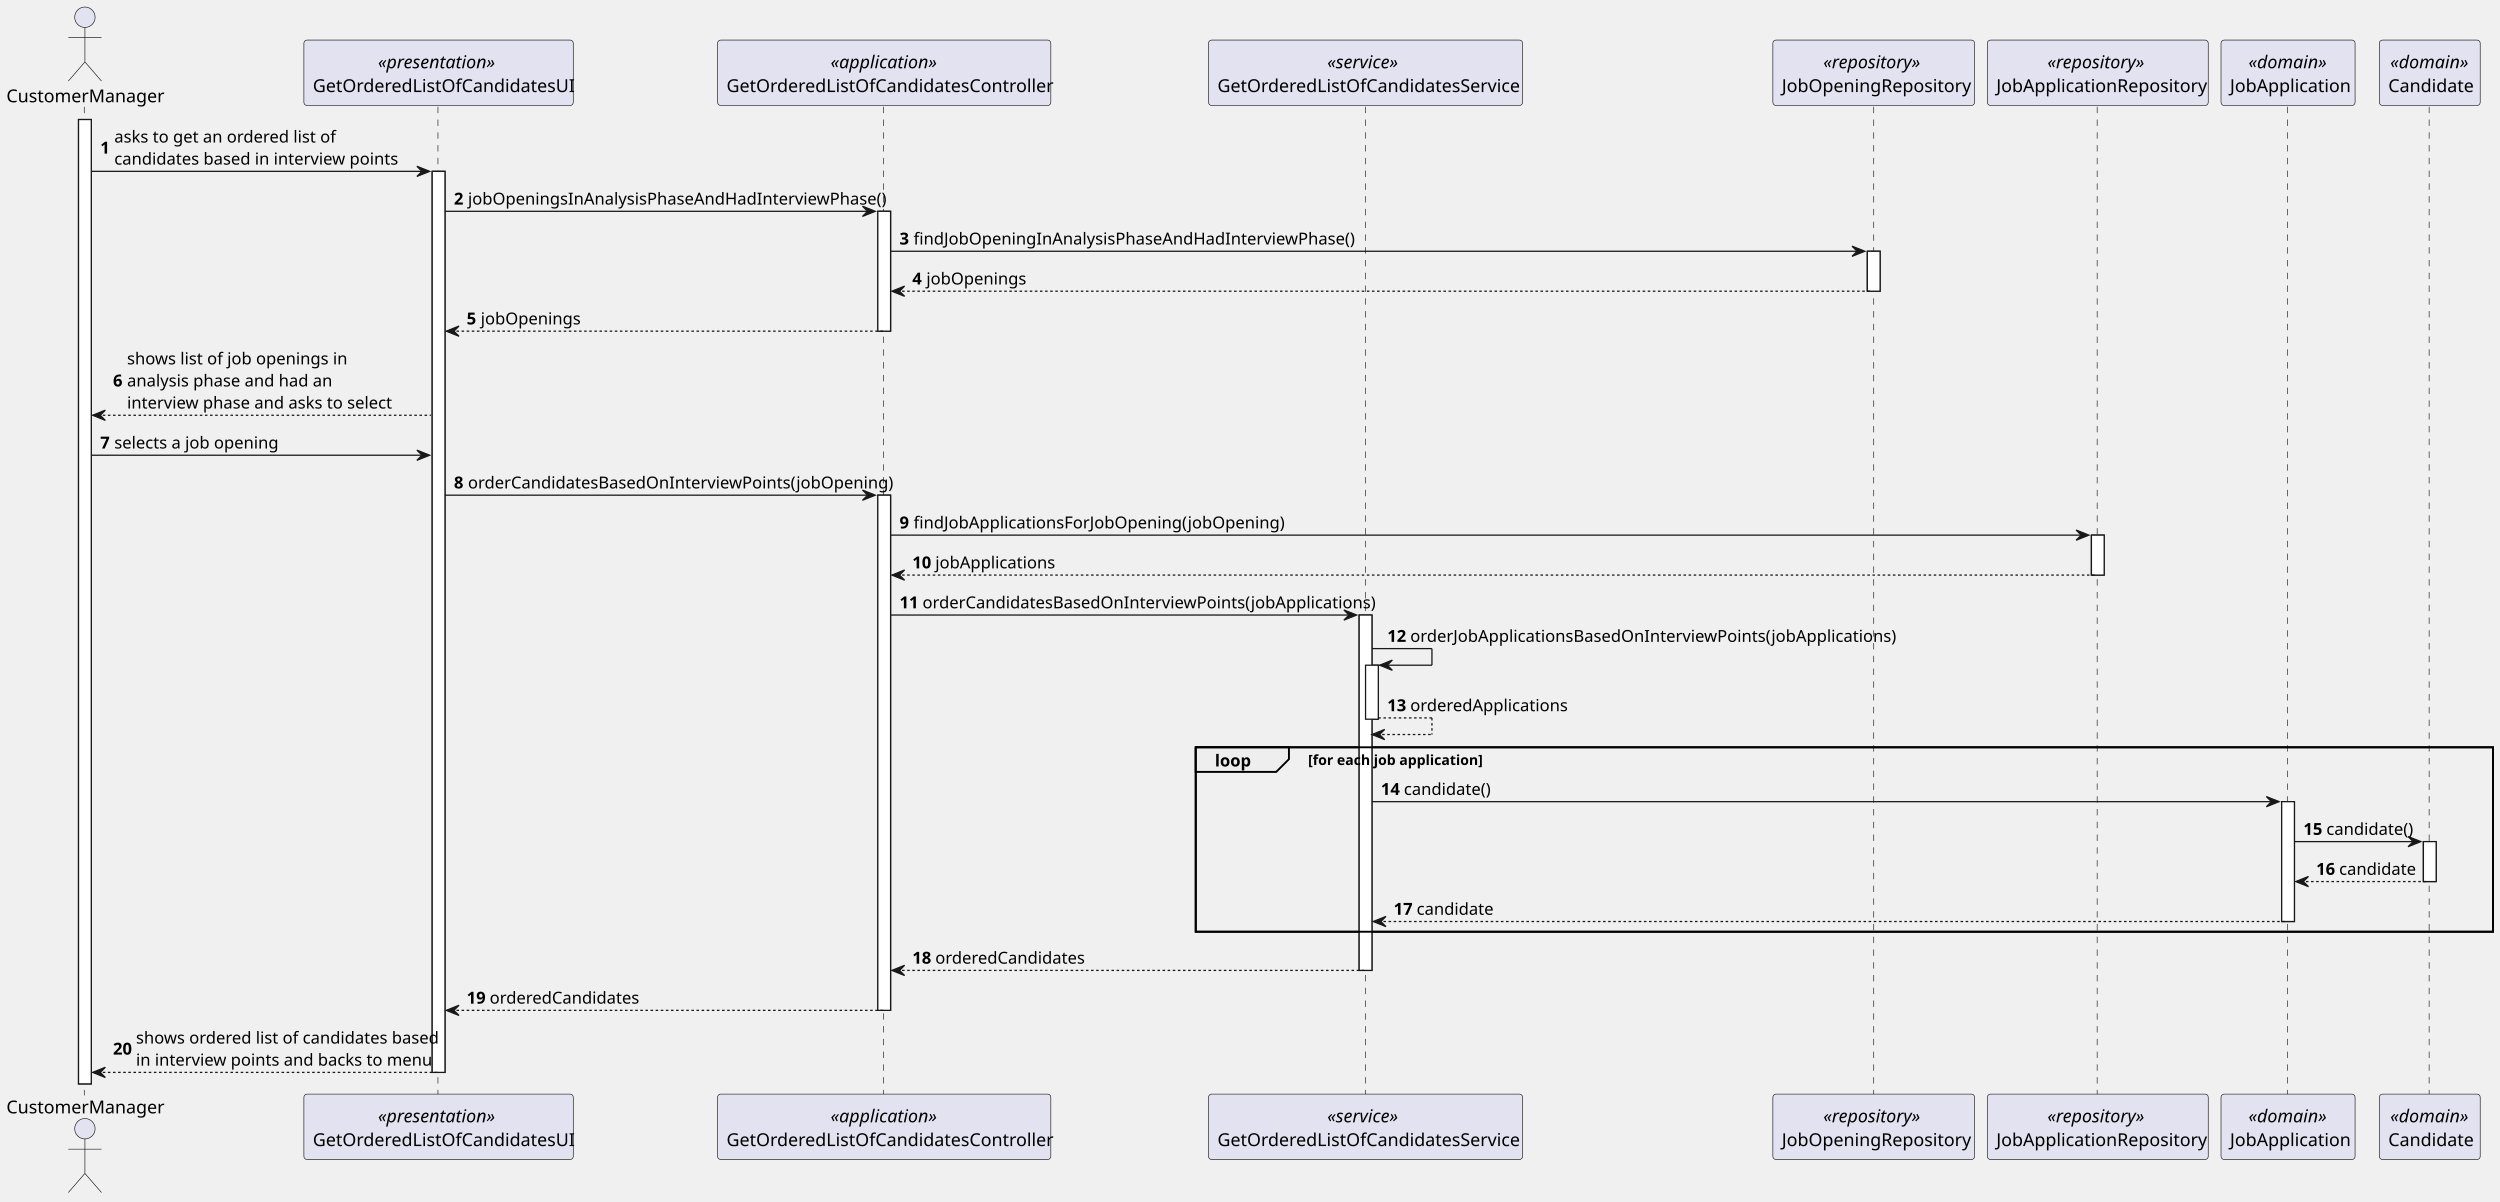
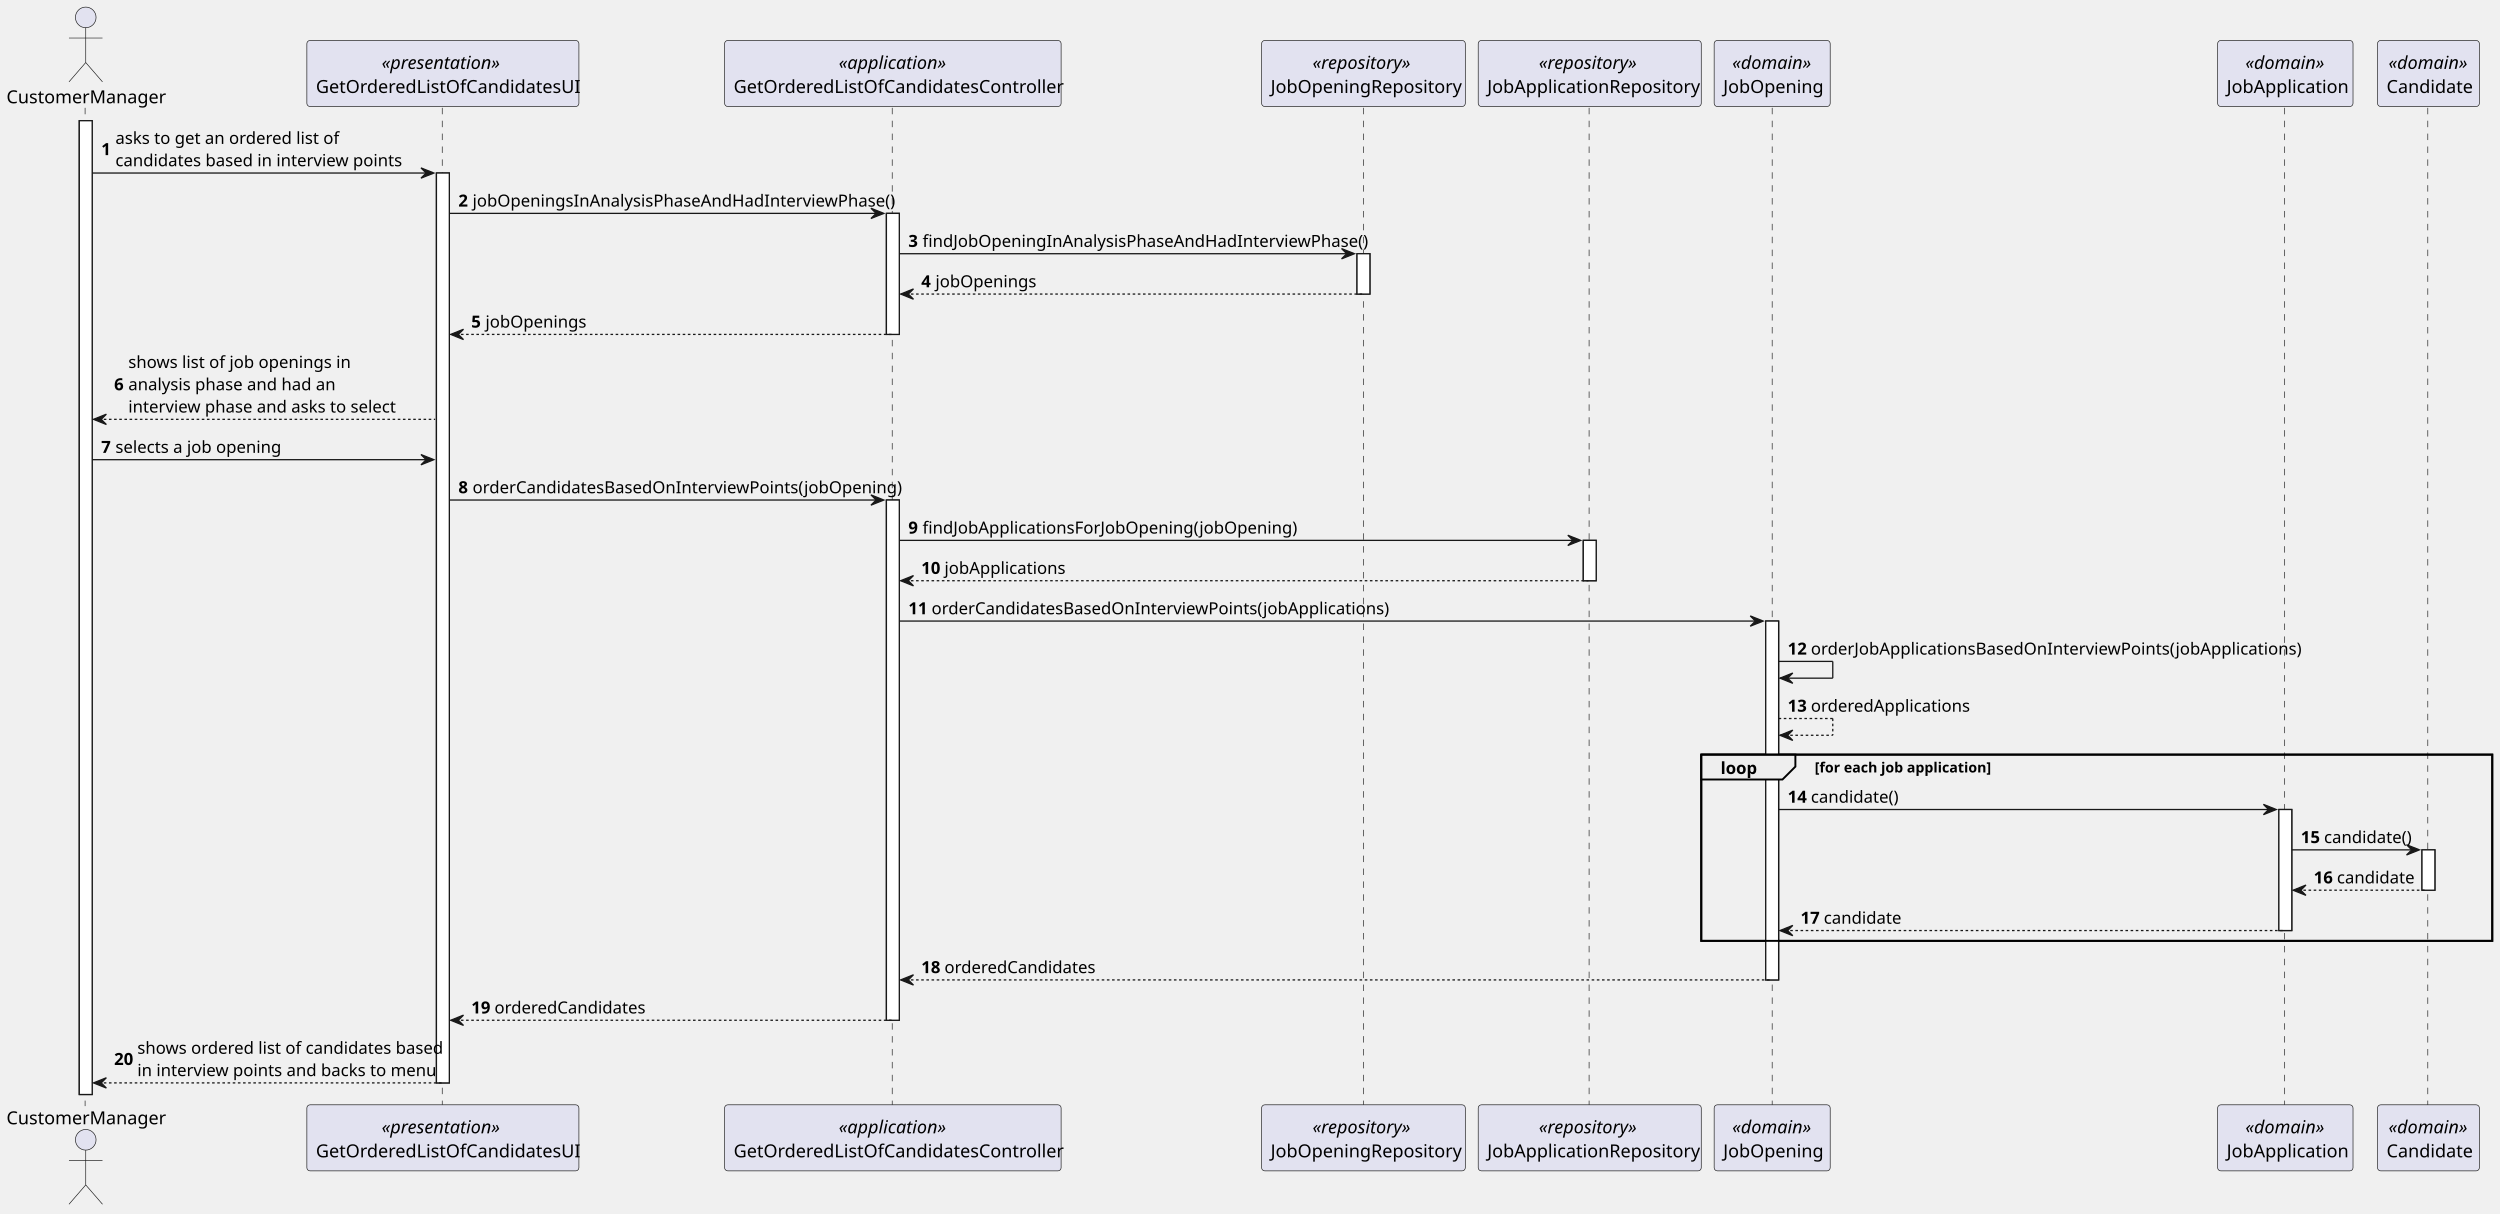
- <svg xmlns="http://www.w3.org/2000/svg" contentStyleType="text/css" height="941px" preserveAspectRatio="none" style="width:1958px;height:941px;background:#FFFFFF;" version="1.1" viewBox="0 0 1958 941" width="1958px" zoomAndPan="magnify">
+ <svg xmlns="http://www.w3.org/2000/svg" contentStyleType="text/css" height="941px" preserveAspectRatio="none" style="width:1939px;height:941px;background:#FFFFFF;" version="1.1" viewBox="0 0 1939 941" width="1939px" zoomAndPan="magnify">
  <defs />
  <g>
    <rect fill="#FFFFFF" height="755.275" style="stroke:#181818;stroke-width:1.0;" width="10" x="61.5" y="93.621" />
    <rect fill="#FFFFFF" height="705.693" style="stroke:#181818;stroke-width:1.0;" width="10" x="338.5" y="134.203" />
    <rect fill="#FFFFFF" height="93.873" style="stroke:#181818;stroke-width:1.0;" width="10" x="687.5" y="165.494" />
    <rect fill="#FFFFFF" height="403.492" style="stroke:#181818;stroke-width:1.0;" width="10" x="687.5" y="387.822" />
-     <rect fill="#FFFFFF" height="278.328" style="stroke:#181818;stroke-width:1.0;" width="10" x="1064.5" y="481.695" />
-     <rect fill="#FFFFFF" height="42.291" style="stroke:#181818;stroke-width:1.0;" width="10" x="1069.5" y="520.986" />
-     <rect fill="#FFFFFF" height="31.291" style="stroke:#181818;stroke-width:1.0;" width="10" x="1462.5" y="196.785" />
-     <rect fill="#FFFFFF" height="31.291" style="stroke:#181818;stroke-width:1.0;" width="10" x="1638" y="419.113" />
-     <rect fill="#FFFFFF" height="93.873" style="stroke:#181818;stroke-width:1.0;" width="10" x="1787" y="627.859" />
-     <rect fill="#FFFFFF" height="31.291" style="stroke:#181818;stroke-width:1.0;" width="10" x="1898" y="659.15" />
-     <rect fill="none" height="144.455" style="stroke:#000000;stroke-width:1.5;" width="1016" x="936.5" y="585.277" />
+     <rect fill="#FFFFFF" height="31.291" style="stroke:#181818;stroke-width:1.0;" width="10" x="1052.5" y="196.785" />
+     <rect fill="#FFFFFF" height="31.291" style="stroke:#181818;stroke-width:1.0;" width="10" x="1228" y="419.113" />
+     <rect fill="#FFFFFF" height="278.328" style="stroke:#181818;stroke-width:1.0;" width="10" x="1369.5" y="481.695" />
+     <rect fill="#FFFFFF" height="93.873" style="stroke:#181818;stroke-width:1.0;" width="10" x="1767.5" y="627.859" />
+     <rect fill="#FFFFFF" height="31.291" style="stroke:#181818;stroke-width:1.0;" width="10" x="1878.5" y="659.15" />
+     <rect fill="none" height="144.455" style="stroke:#000000;stroke-width:1.5;" width="613.5" x="1319.5" y="585.277" />
    <line style="stroke:#181818;stroke-width:0.5;stroke-dasharray:5.0,5.0;" x1="66" x2="66" y1="83.621" y2="857.896" />
    <line style="stroke:#181818;stroke-width:0.5;stroke-dasharray:5.0,5.0;" x1="343" x2="343" y1="83.621" y2="857.896" />
    <line style="stroke:#181818;stroke-width:0.5;stroke-dasharray:5.0,5.0;" x1="692" x2="692" y1="83.621" y2="857.896" />
-     <line style="stroke:#181818;stroke-width:0.5;stroke-dasharray:5.0,5.0;" x1="1069.5" x2="1069.5" y1="83.621" y2="857.896" />
-     <line style="stroke:#181818;stroke-width:0.5;stroke-dasharray:5.0,5.0;" x1="1467.5" x2="1467.5" y1="83.621" y2="857.896" />
-     <line style="stroke:#181818;stroke-width:0.5;stroke-dasharray:5.0,5.0;" x1="1642.5" x2="1642.5" y1="83.621" y2="857.896" />
-     <line style="stroke:#181818;stroke-width:0.5;stroke-dasharray:5.0,5.0;" x1="1791.5" x2="1791.5" y1="83.621" y2="857.896" />
-     <line style="stroke:#181818;stroke-width:0.5;stroke-dasharray:5.0,5.0;" x1="1902.5" x2="1902.5" y1="83.621" y2="857.896" />
+     <line style="stroke:#181818;stroke-width:0.5;stroke-dasharray:5.0,5.0;" x1="1057.5" x2="1057.5" y1="83.621" y2="857.896" />
+     <line style="stroke:#181818;stroke-width:0.5;stroke-dasharray:5.0,5.0;" x1="1232.5" x2="1232.5" y1="83.621" y2="857.896" />
+     <line style="stroke:#181818;stroke-width:0.5;stroke-dasharray:5.0,5.0;" x1="1374.5" x2="1374.5" y1="83.621" y2="857.896" />
+     <line style="stroke:#181818;stroke-width:0.5;stroke-dasharray:5.0,5.0;" x1="1772" x2="1772" y1="83.621" y2="857.896" />
+     <line style="stroke:#181818;stroke-width:0.5;stroke-dasharray:5.0,5.0;" x1="1883" x2="1883" y1="83.621" y2="857.896" />
    <text fill="#000000" font-family="sans-serif" font-size="14" lengthAdjust="spacing" textLength="117" x="5" y="80.107">CustomerManager</text>
    <ellipse cx="66.5" cy="13.5" fill="#E2E2F0" rx="8" ry="8" style="stroke:#181818;stroke-width:0.5;" />
    <path d="M66.5,21.5 L66.5,48.5 M53.5,29.5 L79.5,29.5 M66.5,48.5 L53.5,63.5 M66.5,48.5 L79.5,63.5 " fill="none" style="stroke:#181818;stroke-width:0.5;" />
    <text fill="#000000" font-family="sans-serif" font-size="14" lengthAdjust="spacing" textLength="117" x="5" y="872.004">CustomerManager</text>
    <ellipse cx="66.5" cy="884.018" fill="#E2E2F0" rx="8" ry="8" style="stroke:#181818;stroke-width:0.5;" />
    <path d="M66.5,892.018 L66.5,919.018 M53.5,900.018 L79.5,900.018 M66.5,919.018 L53.5,934.018 M66.5,919.018 L79.5,934.018 " fill="none" style="stroke:#181818;stroke-width:0.5;" />
    <rect fill="#E2E2F0" height="51.242" rx="2.5" ry="2.5" style="stroke:#181818;stroke-width:0.5;" width="211" x="238" y="31.379" />
    <text fill="#000000" font-family="sans-serif" font-size="14" font-style="italic" lengthAdjust="spacing" textLength="95" x="296" y="53.486">«presentation»</text>
    <text fill="#000000" font-family="sans-serif" font-size="14" lengthAdjust="spacing" textLength="197" x="245" y="72.107">GetOrderedListOfCandidatesUI</text>
    <rect fill="#E2E2F0" height="51.242" rx="2.5" ry="2.5" style="stroke:#181818;stroke-width:0.5;" width="211" x="238" y="856.896" />
    <text fill="#000000" font-family="sans-serif" font-size="14" font-style="italic" lengthAdjust="spacing" textLength="95" x="296" y="879.004">«presentation»</text>
    <text fill="#000000" font-family="sans-serif" font-size="14" lengthAdjust="spacing" textLength="197" x="245" y="897.625">GetOrderedListOfCandidatesUI</text>
    <rect fill="#E2E2F0" height="51.242" rx="2.5" ry="2.5" style="stroke:#181818;stroke-width:0.5;" width="261" x="562" y="31.379" />
    <text fill="#000000" font-family="sans-serif" font-size="14" font-style="italic" lengthAdjust="spacing" textLength="84" x="650.5" y="53.486">«application»</text>
    <text fill="#000000" font-family="sans-serif" font-size="14" lengthAdjust="spacing" textLength="247" x="569" y="72.107">GetOrderedListOfCandidatesController</text>
    <rect fill="#E2E2F0" height="51.242" rx="2.5" ry="2.5" style="stroke:#181818;stroke-width:0.5;" width="261" x="562" y="856.896" />
    <text fill="#000000" font-family="sans-serif" font-size="14" font-style="italic" lengthAdjust="spacing" textLength="84" x="650.5" y="879.004">«application»</text>
    <text fill="#000000" font-family="sans-serif" font-size="14" lengthAdjust="spacing" textLength="247" x="569" y="897.625">GetOrderedListOfCandidatesController</text>
-     <rect fill="#E2E2F0" height="51.242" rx="2.5" ry="2.5" style="stroke:#181818;stroke-width:0.5;" width="246" x="946.5" y="31.379" />
-     <text fill="#000000" font-family="sans-serif" font-size="14" font-style="italic" lengthAdjust="spacing" textLength="60" x="1039.5" y="53.486">«service»</text>
-     <text fill="#000000" font-family="sans-serif" font-size="14" lengthAdjust="spacing" textLength="232" x="953.5" y="72.107">GetOrderedListOfCandidatesService</text>
-     <rect fill="#E2E2F0" height="51.242" rx="2.5" ry="2.5" style="stroke:#181818;stroke-width:0.5;" width="246" x="946.5" y="856.896" />
-     <text fill="#000000" font-family="sans-serif" font-size="14" font-style="italic" lengthAdjust="spacing" textLength="60" x="1039.5" y="879.004">«service»</text>
-     <text fill="#000000" font-family="sans-serif" font-size="14" lengthAdjust="spacing" textLength="232" x="953.5" y="897.625">GetOrderedListOfCandidatesService</text>
-     <rect fill="#E2E2F0" height="51.242" rx="2.5" ry="2.5" style="stroke:#181818;stroke-width:0.5;" width="158" x="1388.5" y="31.379" />
-     <text fill="#000000" font-family="sans-serif" font-size="14" font-style="italic" lengthAdjust="spacing" textLength="79" x="1428" y="53.486">«repository»</text>
-     <text fill="#000000" font-family="sans-serif" font-size="14" lengthAdjust="spacing" textLength="144" x="1395.5" y="72.107">JobOpeningRepository</text>
-     <rect fill="#E2E2F0" height="51.242" rx="2.5" ry="2.5" style="stroke:#181818;stroke-width:0.5;" width="158" x="1388.5" y="856.896" />
-     <text fill="#000000" font-family="sans-serif" font-size="14" font-style="italic" lengthAdjust="spacing" textLength="79" x="1428" y="879.004">«repository»</text>
-     <text fill="#000000" font-family="sans-serif" font-size="14" lengthAdjust="spacing" textLength="144" x="1395.5" y="897.625">JobOpeningRepository</text>
-     <rect fill="#E2E2F0" height="51.242" rx="2.5" ry="2.5" style="stroke:#181818;stroke-width:0.5;" width="173" x="1556.5" y="31.379" />
-     <text fill="#000000" font-family="sans-serif" font-size="14" font-style="italic" lengthAdjust="spacing" textLength="79" x="1603.5" y="53.486">«repository»</text>
-     <text fill="#000000" font-family="sans-serif" font-size="14" lengthAdjust="spacing" textLength="159" x="1563.5" y="72.107">JobApplicationRepository</text>
-     <rect fill="#E2E2F0" height="51.242" rx="2.5" ry="2.5" style="stroke:#181818;stroke-width:0.5;" width="173" x="1556.5" y="856.896" />
-     <text fill="#000000" font-family="sans-serif" font-size="14" font-style="italic" lengthAdjust="spacing" textLength="79" x="1603.5" y="879.004">«repository»</text>
-     <text fill="#000000" font-family="sans-serif" font-size="14" lengthAdjust="spacing" textLength="159" x="1563.5" y="897.625">JobApplicationRepository</text>
-     <rect fill="#E2E2F0" height="51.242" rx="2.5" ry="2.5" style="stroke:#181818;stroke-width:0.5;" width="105" x="1739.5" y="31.379" />
-     <text fill="#000000" font-family="sans-serif" font-size="14" font-style="italic" lengthAdjust="spacing" textLength="62" x="1761" y="53.486">«domain»</text>
-     <text fill="#000000" font-family="sans-serif" font-size="14" lengthAdjust="spacing" textLength="91" x="1746.5" y="72.107">JobApplication</text>
-     <rect fill="#E2E2F0" height="51.242" rx="2.5" ry="2.5" style="stroke:#181818;stroke-width:0.5;" width="105" x="1739.5" y="856.896" />
-     <text fill="#000000" font-family="sans-serif" font-size="14" font-style="italic" lengthAdjust="spacing" textLength="62" x="1761" y="879.004">«domain»</text>
-     <text fill="#000000" font-family="sans-serif" font-size="14" lengthAdjust="spacing" textLength="91" x="1746.5" y="897.625">JobApplication</text>
-     <rect fill="#E2E2F0" height="51.242" rx="2.5" ry="2.5" style="stroke:#181818;stroke-width:0.5;" width="79" x="1863.5" y="31.379" />
-     <text fill="#000000" font-family="sans-serif" font-size="14" font-style="italic" lengthAdjust="spacing" textLength="62" x="1872" y="53.486">«domain»</text>
-     <text fill="#000000" font-family="sans-serif" font-size="14" lengthAdjust="spacing" textLength="65" x="1870.5" y="72.107">Candidate</text>
-     <rect fill="#E2E2F0" height="51.242" rx="2.5" ry="2.5" style="stroke:#181818;stroke-width:0.5;" width="79" x="1863.5" y="856.896" />
-     <text fill="#000000" font-family="sans-serif" font-size="14" font-style="italic" lengthAdjust="spacing" textLength="62" x="1872" y="879.004">«domain»</text>
-     <text fill="#000000" font-family="sans-serif" font-size="14" lengthAdjust="spacing" textLength="65" x="1870.5" y="897.625">Candidate</text>
+     <rect fill="#E2E2F0" height="51.242" rx="2.5" ry="2.5" style="stroke:#181818;stroke-width:0.5;" width="158" x="978.5" y="31.379" />
+     <text fill="#000000" font-family="sans-serif" font-size="14" font-style="italic" lengthAdjust="spacing" textLength="79" x="1018" y="53.486">«repository»</text>
+     <text fill="#000000" font-family="sans-serif" font-size="14" lengthAdjust="spacing" textLength="144" x="985.5" y="72.107">JobOpeningRepository</text>
+     <rect fill="#E2E2F0" height="51.242" rx="2.5" ry="2.5" style="stroke:#181818;stroke-width:0.5;" width="158" x="978.5" y="856.896" />
+     <text fill="#000000" font-family="sans-serif" font-size="14" font-style="italic" lengthAdjust="spacing" textLength="79" x="1018" y="879.004">«repository»</text>
+     <text fill="#000000" font-family="sans-serif" font-size="14" lengthAdjust="spacing" textLength="144" x="985.5" y="897.625">JobOpeningRepository</text>
+     <rect fill="#E2E2F0" height="51.242" rx="2.5" ry="2.5" style="stroke:#181818;stroke-width:0.5;" width="173" x="1146.5" y="31.379" />
+     <text fill="#000000" font-family="sans-serif" font-size="14" font-style="italic" lengthAdjust="spacing" textLength="79" x="1193.5" y="53.486">«repository»</text>
+     <text fill="#000000" font-family="sans-serif" font-size="14" lengthAdjust="spacing" textLength="159" x="1153.5" y="72.107">JobApplicationRepository</text>
+     <rect fill="#E2E2F0" height="51.242" rx="2.5" ry="2.5" style="stroke:#181818;stroke-width:0.5;" width="173" x="1146.5" y="856.896" />
+     <text fill="#000000" font-family="sans-serif" font-size="14" font-style="italic" lengthAdjust="spacing" textLength="79" x="1193.5" y="879.004">«repository»</text>
+     <text fill="#000000" font-family="sans-serif" font-size="14" lengthAdjust="spacing" textLength="159" x="1153.5" y="897.625">JobApplicationRepository</text>
+     <rect fill="#E2E2F0" height="51.242" rx="2.5" ry="2.5" style="stroke:#181818;stroke-width:0.5;" width="90" x="1329.5" y="31.379" />
+     <text fill="#000000" font-family="sans-serif" font-size="14" font-style="italic" lengthAdjust="spacing" textLength="62" x="1343.5" y="53.486">«domain»</text>
+     <text fill="#000000" font-family="sans-serif" font-size="14" lengthAdjust="spacing" textLength="76" x="1336.5" y="72.107">JobOpening</text>
+     <rect fill="#E2E2F0" height="51.242" rx="2.5" ry="2.5" style="stroke:#181818;stroke-width:0.5;" width="90" x="1329.5" y="856.896" />
+     <text fill="#000000" font-family="sans-serif" font-size="14" font-style="italic" lengthAdjust="spacing" textLength="62" x="1343.5" y="879.004">«domain»</text>
+     <text fill="#000000" font-family="sans-serif" font-size="14" lengthAdjust="spacing" textLength="76" x="1336.5" y="897.625">JobOpening</text>
+     <rect fill="#E2E2F0" height="51.242" rx="2.5" ry="2.5" style="stroke:#181818;stroke-width:0.5;" width="105" x="1720" y="31.379" />
+     <text fill="#000000" font-family="sans-serif" font-size="14" font-style="italic" lengthAdjust="spacing" textLength="62" x="1741.5" y="53.486">«domain»</text>
+     <text fill="#000000" font-family="sans-serif" font-size="14" lengthAdjust="spacing" textLength="91" x="1727" y="72.107">JobApplication</text>
+     <rect fill="#E2E2F0" height="51.242" rx="2.5" ry="2.5" style="stroke:#181818;stroke-width:0.5;" width="105" x="1720" y="856.896" />
+     <text fill="#000000" font-family="sans-serif" font-size="14" font-style="italic" lengthAdjust="spacing" textLength="62" x="1741.5" y="879.004">«domain»</text>
+     <text fill="#000000" font-family="sans-serif" font-size="14" lengthAdjust="spacing" textLength="91" x="1727" y="897.625">JobApplication</text>
+     <rect fill="#E2E2F0" height="51.242" rx="2.5" ry="2.5" style="stroke:#181818;stroke-width:0.5;" width="79" x="1844" y="31.379" />
+     <text fill="#000000" font-family="sans-serif" font-size="14" font-style="italic" lengthAdjust="spacing" textLength="62" x="1852.5" y="53.486">«domain»</text>
+     <text fill="#000000" font-family="sans-serif" font-size="14" lengthAdjust="spacing" textLength="65" x="1851" y="72.107">Candidate</text>
+     <rect fill="#E2E2F0" height="51.242" rx="2.5" ry="2.5" style="stroke:#181818;stroke-width:0.5;" width="79" x="1844" y="856.896" />
+     <text fill="#000000" font-family="sans-serif" font-size="14" font-style="italic" lengthAdjust="spacing" textLength="62" x="1852.5" y="879.004">«domain»</text>
+     <text fill="#000000" font-family="sans-serif" font-size="14" lengthAdjust="spacing" textLength="65" x="1851" y="897.625">Candidate</text>
    <rect fill="#FFFFFF" height="755.275" style="stroke:#181818;stroke-width:1.0;" width="10" x="61.5" y="93.621" />
    <rect fill="#FFFFFF" height="705.693" style="stroke:#181818;stroke-width:1.0;" width="10" x="338.5" y="134.203" />
    <rect fill="#FFFFFF" height="93.873" style="stroke:#181818;stroke-width:1.0;" width="10" x="687.5" y="165.494" />
    <rect fill="#FFFFFF" height="403.492" style="stroke:#181818;stroke-width:1.0;" width="10" x="687.5" y="387.822" />
-     <rect fill="#FFFFFF" height="278.328" style="stroke:#181818;stroke-width:1.0;" width="10" x="1064.5" y="481.695" />
-     <rect fill="#FFFFFF" height="42.291" style="stroke:#181818;stroke-width:1.0;" width="10" x="1069.5" y="520.986" />
-     <rect fill="#FFFFFF" height="31.291" style="stroke:#181818;stroke-width:1.0;" width="10" x="1462.5" y="196.785" />
-     <rect fill="#FFFFFF" height="31.291" style="stroke:#181818;stroke-width:1.0;" width="10" x="1638" y="419.113" />
-     <rect fill="#FFFFFF" height="93.873" style="stroke:#181818;stroke-width:1.0;" width="10" x="1787" y="627.859" />
-     <rect fill="#FFFFFF" height="31.291" style="stroke:#181818;stroke-width:1.0;" width="10" x="1898" y="659.15" />
+     <rect fill="#FFFFFF" height="31.291" style="stroke:#181818;stroke-width:1.0;" width="10" x="1052.5" y="196.785" />
+     <rect fill="#FFFFFF" height="31.291" style="stroke:#181818;stroke-width:1.0;" width="10" x="1228" y="419.113" />
+     <rect fill="#FFFFFF" height="278.328" style="stroke:#181818;stroke-width:1.0;" width="10" x="1369.5" y="481.695" />
+     <rect fill="#FFFFFF" height="93.873" style="stroke:#181818;stroke-width:1.0;" width="10" x="1767.5" y="627.859" />
+     <rect fill="#FFFFFF" height="31.291" style="stroke:#181818;stroke-width:1.0;" width="10" x="1878.5" y="659.15" />
    <polygon fill="#181818" points="326.5,130.203,336.5,134.203,326.5,138.203,330.5,134.203" style="stroke:#181818;stroke-width:1.0;" />
    <line style="stroke:#181818;stroke-width:1.0;" x1="71.5" x2="332.5" y1="134.203" y2="134.203" />
    <text fill="#000000" font-family="sans-serif" font-size="13" font-weight="bold" lengthAdjust="spacing" textLength="7" x="78.5" y="120.295">1</text>
    <text fill="#000000" font-family="sans-serif" font-size="13" lengthAdjust="spacing" textLength="165" x="89.5" y="111.649">asks to get an ordered list of</text>
    <text fill="#000000" font-family="sans-serif" font-size="13" lengthAdjust="spacing" textLength="208" x="89.5" y="128.94">candidates based in interview points</text>
    <polygon fill="#181818" points="675.5,161.494,685.5,165.494,675.5,169.494,679.5,165.494" style="stroke:#181818;stroke-width:1.0;" />
    <line style="stroke:#181818;stroke-width:1.0;" x1="348.5" x2="681.5" y1="165.494" y2="165.494" />
    <text fill="#000000" font-family="sans-serif" font-size="13" font-weight="bold" lengthAdjust="spacing" textLength="7" x="355.5" y="160.231">2</text>
    <text fill="#000000" font-family="sans-serif" font-size="13" lengthAdjust="spacing" textLength="309" x="366.5" y="160.231">jobOpeningsInAnalysisPhaseAndHadInterviewPhase()</text>
-     <polygon fill="#181818" points="1450.5,192.785,1460.5,196.785,1450.5,200.785,1454.5,196.785" style="stroke:#181818;stroke-width:1.0;" />
-     <line style="stroke:#181818;stroke-width:1.0;" x1="697.5" x2="1456.5" y1="196.785" y2="196.785" />
+     <polygon fill="#181818" points="1040.5,192.785,1050.5,196.785,1040.5,200.785,1044.5,196.785" style="stroke:#181818;stroke-width:1.0;" />
+     <line style="stroke:#181818;stroke-width:1.0;" x1="697.5" x2="1046.5" y1="196.785" y2="196.785" />
    <text fill="#000000" font-family="sans-serif" font-size="13" font-weight="bold" lengthAdjust="spacing" textLength="7" x="704.5" y="191.523">3</text>
    <text fill="#000000" font-family="sans-serif" font-size="13" lengthAdjust="spacing" textLength="325" x="715.5" y="191.523">findJobOpeningInAnalysisPhaseAndHadInterviewPhase()</text>
    <polygon fill="#181818" points="708.5,224.076,698.5,228.076,708.5,232.076,704.5,228.076" style="stroke:#181818;stroke-width:1.0;" />
-     <line style="stroke:#181818;stroke-width:1.0;stroke-dasharray:2.0,2.0;" x1="702.5" x2="1466.5" y1="228.076" y2="228.076" />
+     <line style="stroke:#181818;stroke-width:1.0;stroke-dasharray:2.0,2.0;" x1="702.5" x2="1056.5" y1="228.076" y2="228.076" />
    <text fill="#000000" font-family="sans-serif" font-size="13" font-weight="bold" lengthAdjust="spacing" textLength="7" x="714.5" y="222.814">4</text>
    <text fill="#000000" font-family="sans-serif" font-size="13" lengthAdjust="spacing" textLength="72" x="725.5" y="222.814">jobOpenings</text>
    <polygon fill="#181818" points="359.5,255.367,349.5,259.367,359.5,263.367,355.5,259.367" style="stroke:#181818;stroke-width:1.0;" />
    <line style="stroke:#181818;stroke-width:1.0;stroke-dasharray:2.0,2.0;" x1="353.5" x2="691.5" y1="259.367" y2="259.367" />
    <text fill="#000000" font-family="sans-serif" font-size="13" font-weight="bold" lengthAdjust="spacing" textLength="7" x="365.5" y="254.105">5</text>
    <text fill="#000000" font-family="sans-serif" font-size="13" lengthAdjust="spacing" textLength="72" x="376.5" y="254.105">jobOpenings</text>
    <polygon fill="#181818" points="82.5,321.24,72.5,325.24,82.5,329.24,78.5,325.24" style="stroke:#181818;stroke-width:1.0;" />
    <line style="stroke:#181818;stroke-width:1.0;stroke-dasharray:2.0,2.0;" x1="76.5" x2="337.5" y1="325.24" y2="325.24" />
    <text fill="#000000" font-family="sans-serif" font-size="13" font-weight="bold" lengthAdjust="spacing" textLength="7" x="88.5" y="302.687">6</text>
    <text fill="#000000" font-family="sans-serif" font-size="13" lengthAdjust="spacing" textLength="163" x="99.5" y="285.396">shows list of job openings in</text>
    <text fill="#000000" font-family="sans-serif" font-size="13" lengthAdjust="spacing" textLength="155" x="99.5" y="302.687">analysis phase and had an</text>
    <text fill="#000000" font-family="sans-serif" font-size="13" lengthAdjust="spacing" textLength="199" x="99.5" y="319.978">interview phase and asks to select</text>
    <polygon fill="#181818" points="326.5,352.531,336.5,356.531,326.5,360.531,330.5,356.531" style="stroke:#181818;stroke-width:1.0;" />
    <line style="stroke:#181818;stroke-width:1.0;" x1="71.5" x2="332.5" y1="356.531" y2="356.531" />
    <text fill="#000000" font-family="sans-serif" font-size="13" font-weight="bold" lengthAdjust="spacing" textLength="7" x="78.5" y="351.269">7</text>
    <text fill="#000000" font-family="sans-serif" font-size="13" lengthAdjust="spacing" textLength="123" x="89.5" y="351.269">selects a job opening</text>
    <polygon fill="#181818" points="675.5,383.822,685.5,387.822,675.5,391.822,679.5,387.822" style="stroke:#181818;stroke-width:1.0;" />
    <line style="stroke:#181818;stroke-width:1.0;" x1="348.5" x2="681.5" y1="387.822" y2="387.822" />
    <text fill="#000000" font-family="sans-serif" font-size="13" font-weight="bold" lengthAdjust="spacing" textLength="7" x="355.5" y="382.56">8</text>
    <text fill="#000000" font-family="sans-serif" font-size="13" lengthAdjust="spacing" textLength="307" x="366.5" y="382.56">orderCandidatesBasedOnInterviewPoints(jobOpening)</text>
-     <polygon fill="#181818" points="1626,415.113,1636,419.113,1626,423.113,1630,419.113" style="stroke:#181818;stroke-width:1.0;" />
-     <line style="stroke:#181818;stroke-width:1.0;" x1="697.5" x2="1632" y1="419.113" y2="419.113" />
+     <polygon fill="#181818" points="1216,415.113,1226,419.113,1216,423.113,1220,419.113" style="stroke:#181818;stroke-width:1.0;" />
+     <line style="stroke:#181818;stroke-width:1.0;" x1="697.5" x2="1222" y1="419.113" y2="419.113" />
    <text fill="#000000" font-family="sans-serif" font-size="13" font-weight="bold" lengthAdjust="spacing" textLength="7" x="704.5" y="413.851">9</text>
    <text fill="#000000" font-family="sans-serif" font-size="13" lengthAdjust="spacing" textLength="271" x="715.5" y="413.851">findJobApplicationsForJobOpening(jobOpening)</text>
    <polygon fill="#181818" points="708.5,446.404,698.5,450.404,708.5,454.404,704.5,450.404" style="stroke:#181818;stroke-width:1.0;" />
-     <line style="stroke:#181818;stroke-width:1.0;stroke-dasharray:2.0,2.0;" x1="702.5" x2="1642" y1="450.404" y2="450.404" />
+     <line style="stroke:#181818;stroke-width:1.0;stroke-dasharray:2.0,2.0;" x1="702.5" x2="1232" y1="450.404" y2="450.404" />
    <text fill="#000000" font-family="sans-serif" font-size="13" font-weight="bold" lengthAdjust="spacing" textLength="14" x="714.5" y="445.142">10</text>
    <text fill="#000000" font-family="sans-serif" font-size="13" lengthAdjust="spacing" textLength="88" x="732.5" y="445.142">jobApplications</text>
-     <polygon fill="#181818" points="1052.5,477.695,1062.5,481.695,1052.5,485.695,1056.5,481.695" style="stroke:#181818;stroke-width:1.0;" />
-     <line style="stroke:#181818;stroke-width:1.0;" x1="697.5" x2="1058.5" y1="481.695" y2="481.695" />
+     <polygon fill="#181818" points="1357.5,477.695,1367.5,481.695,1357.5,485.695,1361.5,481.695" style="stroke:#181818;stroke-width:1.0;" />
+     <line style="stroke:#181818;stroke-width:1.0;" x1="697.5" x2="1363.5" y1="481.695" y2="481.695" />
    <text fill="#000000" font-family="sans-serif" font-size="13" font-weight="bold" lengthAdjust="spacing" textLength="14" x="704.5" y="476.433">11</text>
    <text fill="#000000" font-family="sans-serif" font-size="13" lengthAdjust="spacing" textLength="330" x="722.5" y="476.433">orderCandidatesBasedOnInterviewPoints(jobApplications)</text>
-     <line style="stroke:#181818;stroke-width:1.0;" x1="1074.5" x2="1121.5" y1="507.986" y2="507.986" />
-     <line style="stroke:#181818;stroke-width:1.0;" x1="1121.5" x2="1121.5" y1="507.986" y2="520.986" />
-     <line style="stroke:#181818;stroke-width:1.0;" x1="1080.5" x2="1121.5" y1="520.986" y2="520.986" />
-     <polygon fill="#181818" points="1090.5,516.986,1080.5,520.986,1090.5,524.986,1086.5,520.986" style="stroke:#181818;stroke-width:1.0;" />
-     <text fill="#000000" font-family="sans-serif" font-size="13" font-weight="bold" lengthAdjust="spacing" textLength="14" x="1086.5" y="502.724">12</text>
-     <text fill="#000000" font-family="sans-serif" font-size="13" lengthAdjust="spacing" textLength="356" x="1104.5" y="502.724">orderJobApplicationsBasedOnInterviewPoints(jobApplications)</text>
-     <line style="stroke:#181818;stroke-width:1.0;stroke-dasharray:2.0,2.0;" x1="1079.5" x2="1121.5" y1="562.277" y2="562.277" />
-     <line style="stroke:#181818;stroke-width:1.0;stroke-dasharray:2.0,2.0;" x1="1121.5" x2="1121.5" y1="562.277" y2="575.277" />
-     <line style="stroke:#181818;stroke-width:1.0;stroke-dasharray:2.0,2.0;" x1="1074.5" x2="1121.5" y1="575.277" y2="575.277" />
-     <polygon fill="#181818" points="1084.5,571.277,1074.5,575.277,1084.5,579.277,1080.5,575.277" style="stroke:#181818;stroke-width:1.0;" />
-     <text fill="#000000" font-family="sans-serif" font-size="13" font-weight="bold" lengthAdjust="spacing" textLength="14" x="1086.5" y="557.015">13</text>
-     <text fill="#000000" font-family="sans-serif" font-size="13" lengthAdjust="spacing" textLength="114" x="1104.5" y="557.015">orderedApplications</text>
-     <path d="M936.5,585.277 L1009.5,585.277 L1009.5,594.568 L999.5,604.568 L936.5,604.568 L936.5,585.277 " fill="#EEEEEE" style="stroke:#000000;stroke-width:1.5;" />
-     <rect fill="none" height="144.455" style="stroke:#000000;stroke-width:1.5;" width="1016" x="936.5" y="585.277" />
-     <text fill="#000000" font-family="sans-serif" font-size="13" font-weight="bold" lengthAdjust="spacing" textLength="28" x="951.5" y="600.306">loop</text>
-     <text fill="#000000" font-family="sans-serif" font-size="11" font-weight="bold" lengthAdjust="spacing" textLength="135" x="1024.5" y="599.148">[for each job application]</text>
-     <polygon fill="#181818" points="1775,623.859,1785,627.859,1775,631.859,1779,627.859" style="stroke:#181818;stroke-width:1.0;" />
-     <line style="stroke:#181818;stroke-width:1.0;" x1="1074.5" x2="1781" y1="627.859" y2="627.859" />
-     <text fill="#000000" font-family="sans-serif" font-size="13" font-weight="bold" lengthAdjust="spacing" textLength="14" x="1081.5" y="622.597">14</text>
-     <text fill="#000000" font-family="sans-serif" font-size="13" lengthAdjust="spacing" textLength="64" x="1099.5" y="622.597">candidate()</text>
-     <polygon fill="#181818" points="1886,655.15,1896,659.15,1886,663.15,1890,659.15" style="stroke:#181818;stroke-width:1.0;" />
-     <line style="stroke:#181818;stroke-width:1.0;" x1="1797" x2="1892" y1="659.15" y2="659.15" />
-     <text fill="#000000" font-family="sans-serif" font-size="13" font-weight="bold" lengthAdjust="spacing" textLength="14" x="1804" y="653.888">15</text>
-     <text fill="#000000" font-family="sans-serif" font-size="13" lengthAdjust="spacing" textLength="64" x="1822" y="653.888">candidate()</text>
-     <polygon fill="#181818" points="1808,686.441,1798,690.441,1808,694.441,1804,690.441" style="stroke:#181818;stroke-width:1.0;" />
-     <line style="stroke:#181818;stroke-width:1.0;stroke-dasharray:2.0,2.0;" x1="1802" x2="1902" y1="690.441" y2="690.441" />
-     <text fill="#000000" font-family="sans-serif" font-size="13" font-weight="bold" lengthAdjust="spacing" textLength="14" x="1814" y="685.179">16</text>
-     <text fill="#000000" font-family="sans-serif" font-size="13" lengthAdjust="spacing" textLength="56" x="1832" y="685.179">candidate</text>
-     <polygon fill="#181818" points="1085.5,717.732,1075.5,721.732,1085.5,725.732,1081.5,721.732" style="stroke:#181818;stroke-width:1.0;" />
-     <line style="stroke:#181818;stroke-width:1.0;stroke-dasharray:2.0,2.0;" x1="1079.5" x2="1791" y1="721.732" y2="721.732" />
-     <text fill="#000000" font-family="sans-serif" font-size="13" font-weight="bold" lengthAdjust="spacing" textLength="14" x="1091.5" y="716.47">17</text>
-     <text fill="#000000" font-family="sans-serif" font-size="13" lengthAdjust="spacing" textLength="56" x="1109.5" y="716.47">candidate</text>
+     <line style="stroke:#181818;stroke-width:1.0;" x1="1379.5" x2="1421.5" y1="512.986" y2="512.986" />
+     <line style="stroke:#181818;stroke-width:1.0;" x1="1421.5" x2="1421.5" y1="512.986" y2="525.986" />
+     <line style="stroke:#181818;stroke-width:1.0;" x1="1380.5" x2="1421.5" y1="525.986" y2="525.986" />
+     <polygon fill="#181818" points="1390.5,521.986,1380.5,525.986,1390.5,529.986,1386.5,525.986" style="stroke:#181818;stroke-width:1.0;" />
+     <text fill="#000000" font-family="sans-serif" font-size="13" font-weight="bold" lengthAdjust="spacing" textLength="14" x="1386.5" y="507.724">12</text>
+     <text fill="#000000" font-family="sans-serif" font-size="13" lengthAdjust="spacing" textLength="356" x="1404.5" y="507.724">orderJobApplicationsBasedOnInterviewPoints(jobApplications)</text>
+     <line style="stroke:#181818;stroke-width:1.0;stroke-dasharray:2.0,2.0;" x1="1379.5" x2="1421.5" y1="557.277" y2="557.277" />
+     <line style="stroke:#181818;stroke-width:1.0;stroke-dasharray:2.0,2.0;" x1="1421.5" x2="1421.5" y1="557.277" y2="570.277" />
+     <line style="stroke:#181818;stroke-width:1.0;stroke-dasharray:2.0,2.0;" x1="1380.5" x2="1421.5" y1="570.277" y2="570.277" />
+     <polygon fill="#181818" points="1390.5,566.277,1380.5,570.277,1390.5,574.277,1386.5,570.277" style="stroke:#181818;stroke-width:1.0;" />
+     <text fill="#000000" font-family="sans-serif" font-size="13" font-weight="bold" lengthAdjust="spacing" textLength="14" x="1386.5" y="552.015">13</text>
+     <text fill="#000000" font-family="sans-serif" font-size="13" lengthAdjust="spacing" textLength="114" x="1404.5" y="552.015">orderedApplications</text>
+     <path d="M1319.5,585.277 L1392.5,585.277 L1392.5,594.568 L1382.5,604.568 L1319.5,604.568 L1319.5,585.277 " fill="#EEEEEE" style="stroke:#000000;stroke-width:1.5;" />
+     <rect fill="none" height="144.455" style="stroke:#000000;stroke-width:1.5;" width="613.5" x="1319.5" y="585.277" />
+     <text fill="#000000" font-family="sans-serif" font-size="13" font-weight="bold" lengthAdjust="spacing" textLength="28" x="1334.5" y="600.306">loop</text>
+     <text fill="#000000" font-family="sans-serif" font-size="11" font-weight="bold" lengthAdjust="spacing" textLength="135" x="1407.5" y="599.148">[for each job application]</text>
+     <polygon fill="#181818" points="1755.5,623.859,1765.5,627.859,1755.5,631.859,1759.5,627.859" style="stroke:#181818;stroke-width:1.0;" />
+     <line style="stroke:#181818;stroke-width:1.0;" x1="1379.5" x2="1761.5" y1="627.859" y2="627.859" />
+     <text fill="#000000" font-family="sans-serif" font-size="13" font-weight="bold" lengthAdjust="spacing" textLength="14" x="1386.5" y="622.597">14</text>
+     <text fill="#000000" font-family="sans-serif" font-size="13" lengthAdjust="spacing" textLength="64" x="1404.5" y="622.597">candidate()</text>
+     <polygon fill="#181818" points="1866.5,655.15,1876.5,659.15,1866.5,663.15,1870.5,659.15" style="stroke:#181818;stroke-width:1.0;" />
+     <line style="stroke:#181818;stroke-width:1.0;" x1="1777.5" x2="1872.5" y1="659.15" y2="659.15" />
+     <text fill="#000000" font-family="sans-serif" font-size="13" font-weight="bold" lengthAdjust="spacing" textLength="14" x="1784.5" y="653.888">15</text>
+     <text fill="#000000" font-family="sans-serif" font-size="13" lengthAdjust="spacing" textLength="64" x="1802.5" y="653.888">candidate()</text>
+     <polygon fill="#181818" points="1788.5,686.441,1778.5,690.441,1788.5,694.441,1784.5,690.441" style="stroke:#181818;stroke-width:1.0;" />
+     <line style="stroke:#181818;stroke-width:1.0;stroke-dasharray:2.0,2.0;" x1="1782.5" x2="1882.5" y1="690.441" y2="690.441" />
+     <text fill="#000000" font-family="sans-serif" font-size="13" font-weight="bold" lengthAdjust="spacing" textLength="14" x="1794.5" y="685.179">16</text>
+     <text fill="#000000" font-family="sans-serif" font-size="13" lengthAdjust="spacing" textLength="56" x="1812.5" y="685.179">candidate</text>
+     <polygon fill="#181818" points="1390.5,717.732,1380.5,721.732,1390.5,725.732,1386.5,721.732" style="stroke:#181818;stroke-width:1.0;" />
+     <line style="stroke:#181818;stroke-width:1.0;stroke-dasharray:2.0,2.0;" x1="1384.5" x2="1771.5" y1="721.732" y2="721.732" />
+     <text fill="#000000" font-family="sans-serif" font-size="13" font-weight="bold" lengthAdjust="spacing" textLength="14" x="1396.5" y="716.47">17</text>
+     <text fill="#000000" font-family="sans-serif" font-size="13" lengthAdjust="spacing" textLength="56" x="1414.5" y="716.47">candidate</text>
    <polygon fill="#181818" points="708.5,756.023,698.5,760.023,708.5,764.023,704.5,760.023" style="stroke:#181818;stroke-width:1.0;" />
-     <line style="stroke:#181818;stroke-width:1.0;stroke-dasharray:2.0,2.0;" x1="702.5" x2="1068.5" y1="760.023" y2="760.023" />
+     <line style="stroke:#181818;stroke-width:1.0;stroke-dasharray:2.0,2.0;" x1="702.5" x2="1373.5" y1="760.023" y2="760.023" />
    <text fill="#000000" font-family="sans-serif" font-size="13" font-weight="bold" lengthAdjust="spacing" textLength="14" x="714.5" y="754.761">18</text>
    <text fill="#000000" font-family="sans-serif" font-size="13" lengthAdjust="spacing" textLength="108" x="732.5" y="754.761">orderedCandidates</text>
    <polygon fill="#181818" points="359.5,787.314,349.5,791.314,359.5,795.314,355.5,791.314" style="stroke:#181818;stroke-width:1.0;" />
    <line style="stroke:#181818;stroke-width:1.0;stroke-dasharray:2.0,2.0;" x1="353.5" x2="691.5" y1="791.314" y2="791.314" />
    <text fill="#000000" font-family="sans-serif" font-size="13" font-weight="bold" lengthAdjust="spacing" textLength="14" x="365.5" y="786.052">19</text>
    <text fill="#000000" font-family="sans-serif" font-size="13" lengthAdjust="spacing" textLength="108" x="383.5" y="786.052">orderedCandidates</text>
    <polygon fill="#181818" points="82.5,835.896,72.5,839.896,82.5,843.896,78.5,839.896" style="stroke:#181818;stroke-width:1.0;" />
    <line style="stroke:#181818;stroke-width:1.0;stroke-dasharray:2.0,2.0;" x1="76.5" x2="342.5" y1="839.896" y2="839.896" />
    <text fill="#000000" font-family="sans-serif" font-size="13" font-weight="bold" lengthAdjust="spacing" textLength="14" x="88.5" y="825.988">20</text>
    <text fill="#000000" font-family="sans-serif" font-size="13" lengthAdjust="spacing" textLength="225" x="106.5" y="817.343">shows ordered list of candidates based</text>
    <text fill="#000000" font-family="sans-serif" font-size="13" lengthAdjust="spacing" textLength="217" x="106.5" y="834.634">in interview points and backs to menu</text>
  </g>
</svg>
